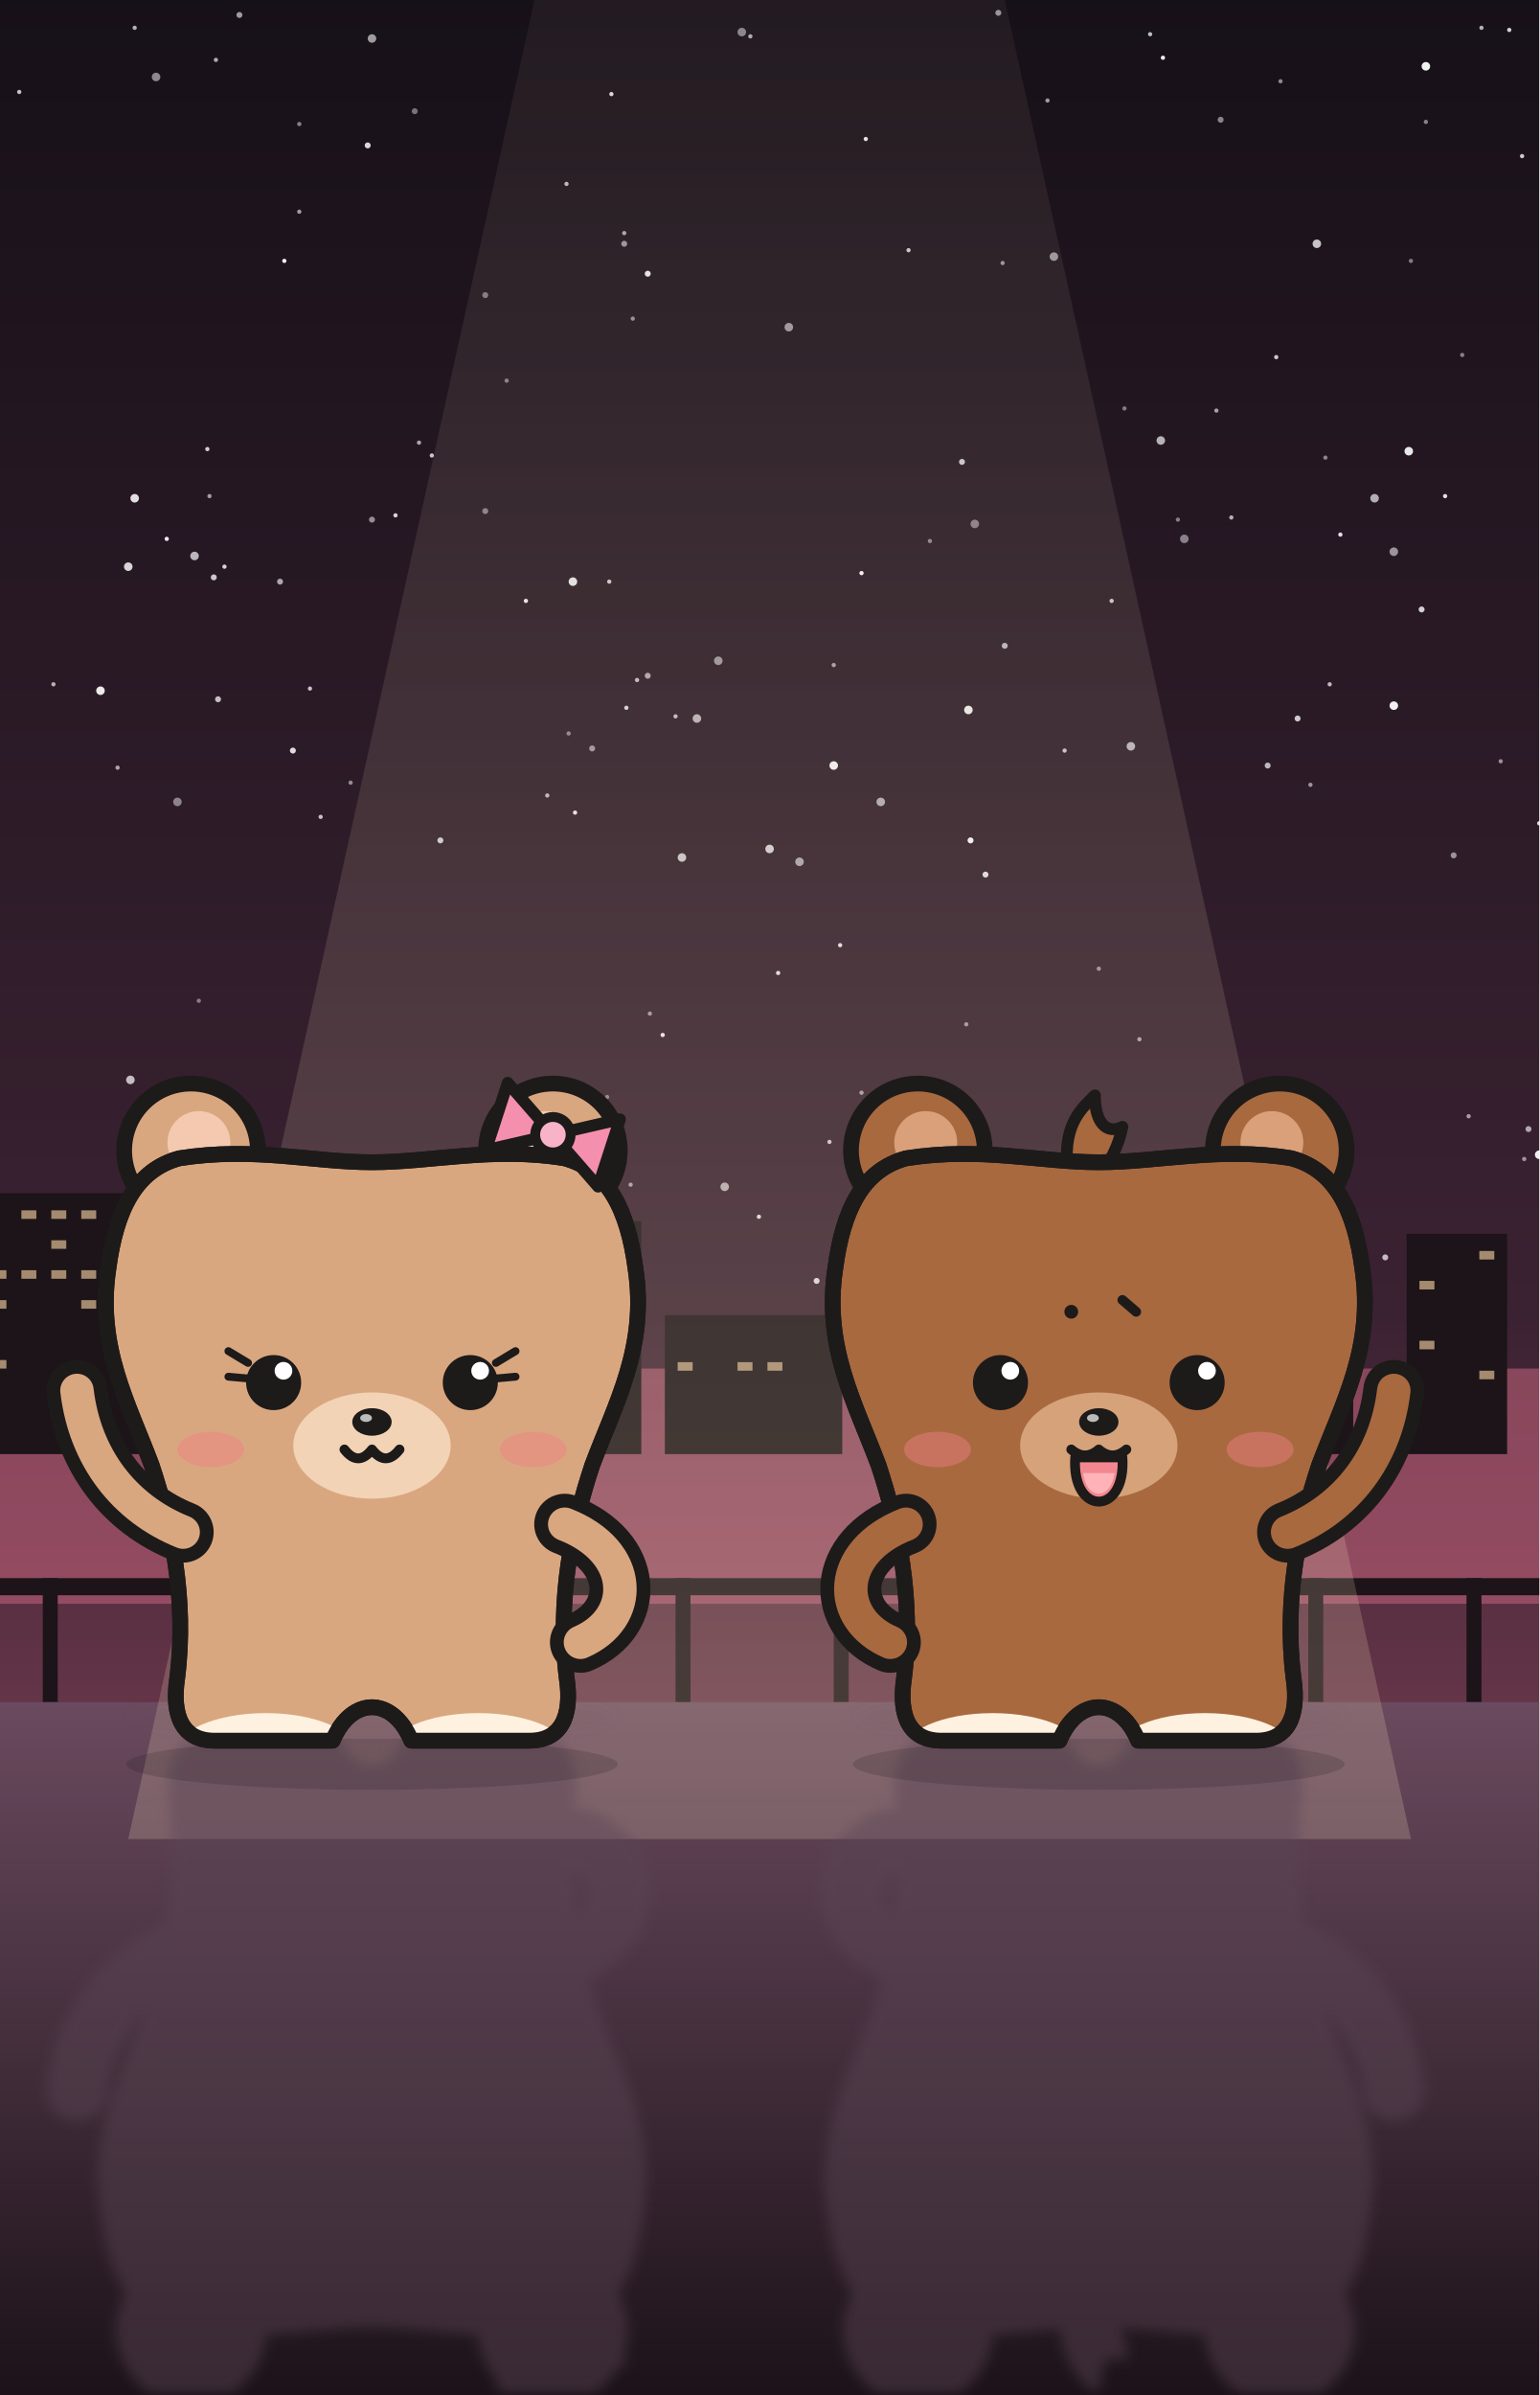
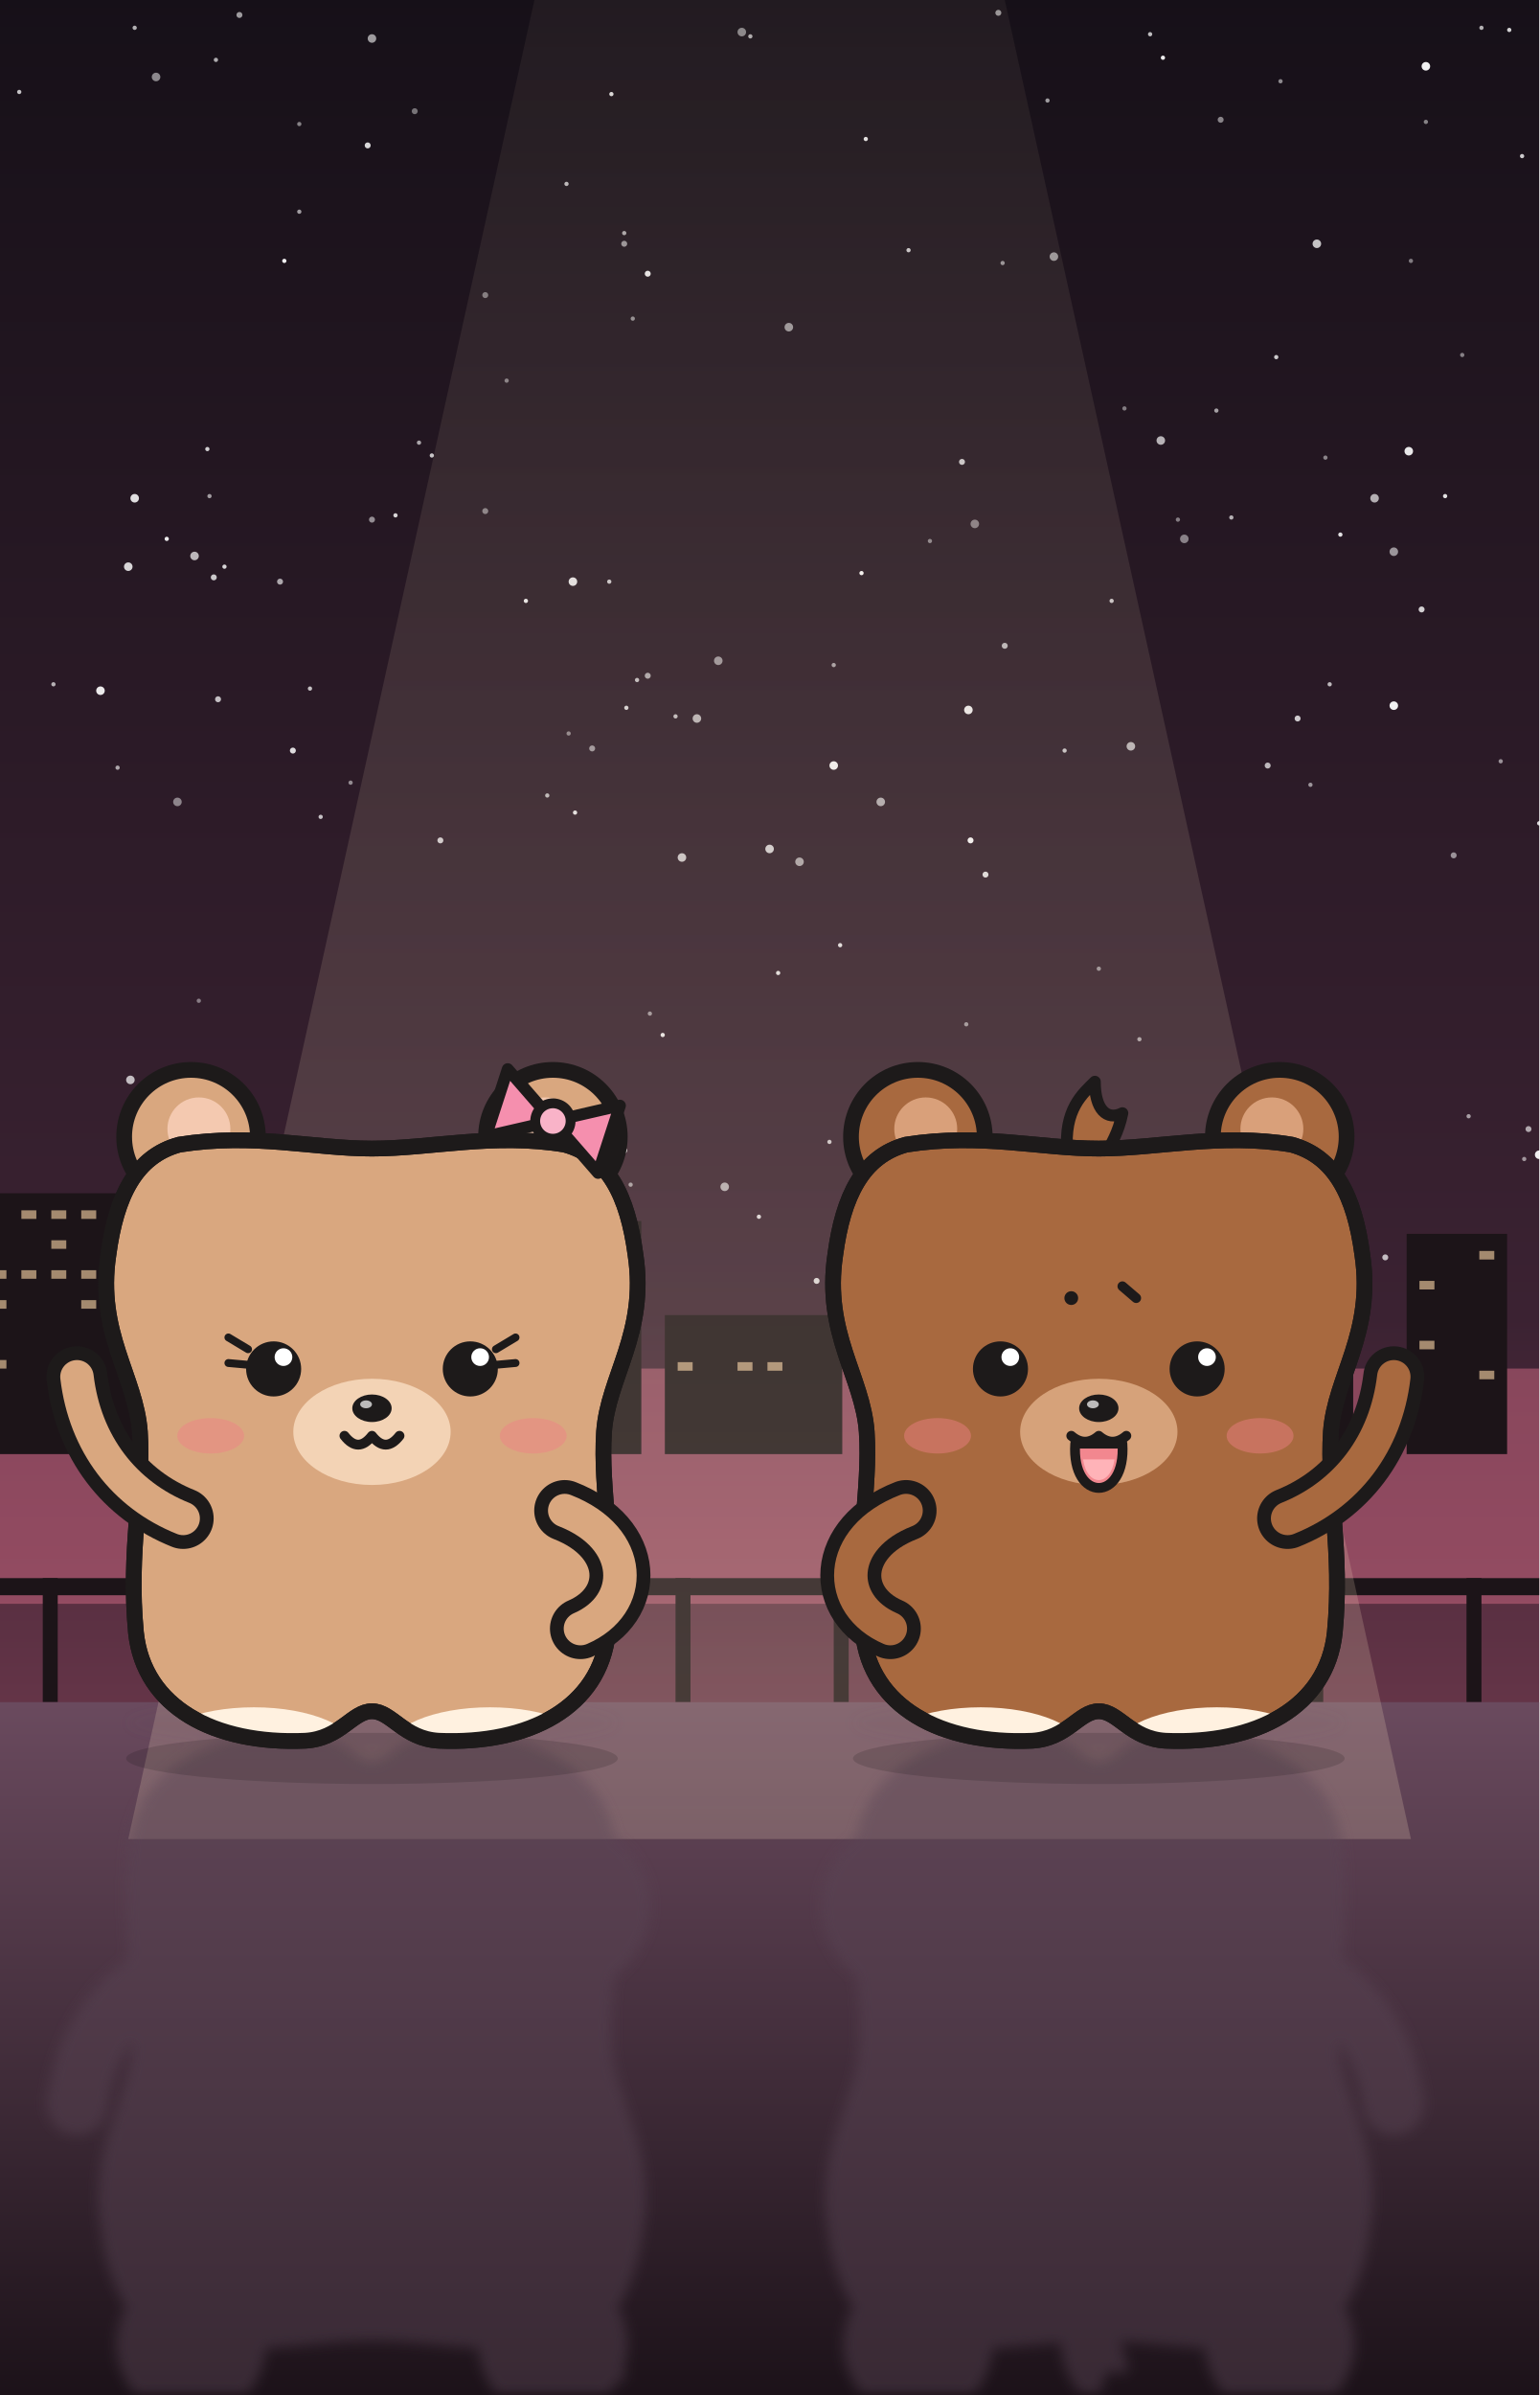
<svg xmlns="http://www.w3.org/2000/svg" viewBox="0 0 720 1120" width="720" height="1120">
  <defs>
    <linearGradient id="sky" x1="0" y1="0" x2="0" y2="1">
      <stop offset="0" stop-color="#161018" />
      <stop offset=".55" stop-color="#3b2232" />
      <stop offset="1" stop-color="#b0566f" />
    </linearGradient>
    <linearGradient id="floor" x1="0" y1="0" x2="0" y2="1">
      <stop offset="0" stop-color="#6a4a5e" />
      <stop offset="1" stop-color="#1c1219" />
    </linearGradient>
    <linearGradient id="beam" x1="0" y1="0" x2="0" y2="1">
      <stop offset="0" stop-color="#ffe7c2" stop-opacity=".05" />
      <stop offset="1" stop-color="#ffe7c2" stop-opacity=".2" />
    </linearGradient>
    <filter id="shade">
      <feColorMatrix type="matrix" values="0 0 0 0 .1  0 0 0 0 .06  0 0 0 0 .09  0 0 0 1 0" />
      <feGaussianBlur stdDeviation="3" />
    </filter>
    <clipPath id="honey-clip">
-       <path d="M120,440 C104,440 98,428 101,408 C106,368 98,330 88,300 C76,268 60,240 66,200 C70,170 80,150 102,144 C140,138 170,146 200,146 C230,146 262,138 298,144 C320,150 330,170 334,200 C340,240 324,268 312,300 C302,330 294,368 299,408 C302,428 296,440 280,440 L220,440 C215,428 207,423 200,423 C193,423 185,428 180,440 Z" />
+       <path d="M200,432 C190,432 184,446 166,447 C120,449 84,430 80,392 C76,350 84,320 82,290 C80,262 60,240 66,200 C70,170 80,150 102,144 C140,138 170,146 200,146 C230,146 262,138 298,144 C320,150 330,170 334,200 C340,240 320,262 318,290 C316,320 324,350 320,392 C316,430 280,449 234,447 C216,446 210,432 200,432 Z" />
    </clipPath>
    <g id="honey">
      <g id="honey-shadow" class="L-shadow">
-         <ellipse cx="200" cy="452" rx="125" ry="13" fill="#000" opacity=".14" />
+         <ellipse cx="200" cy="456" rx="125" ry="13" fill="#000" opacity=".14" />
      </g>
      <g id="honey-ear-left" class="L-ear-left" data-pivot="112 160">
        <circle cx="108" cy="140" r="34" fill="#d9a77f" stroke="#1d1a1a" stroke-width="8" stroke-linejoin="round" stroke-linecap="round" />
        <circle cx="112" cy="136" r="16" fill="#f4c9b0" />
      </g>
      <g id="honey-ear-right" class="L-ear-right" data-pivot="288 160">
        <circle cx="292" cy="140" r="34" fill="#d9a77f" stroke="#1d1a1a" stroke-width="8" stroke-linejoin="round" stroke-linecap="round" />
        <circle cx="288" cy="136" r="16" fill="#f4c9b0" />
      </g>
      <g id="honey-body" class="L-body" data-pivot="200 440">
        <g id="honey-body-base" class="L-body-base">
-           <path d="M120,440 C104,440 98,428 101,408 C106,368 98,330 88,300 C76,268 60,240 66,200 C70,170 80,150 102,144 C140,138 170,146 200,146 C230,146 262,138 298,144 C320,150 330,170 334,200 C340,240 324,268 312,300 C302,330 294,368 299,408 C302,428 296,440 280,440 L220,440 C215,428 207,423 200,423 C193,423 185,428 180,440 Z" fill="#d9a77f" stroke="#1d1a1a" stroke-width="8" stroke-linejoin="round" stroke-linecap="round" />
+           <path d="M200,432 C190,432 184,446 166,447 C120,449 84,430 80,392 C76,350 84,320 82,290 C80,262 60,240 66,200 C70,170 80,150 102,144 C140,138 170,146 200,146 C230,146 262,138 298,144 C320,150 330,170 334,200 C340,240 320,262 318,290 C316,320 324,350 320,392 C316,430 280,449 234,447 C216,446 210,432 200,432 Z" fill="#d9a77f" stroke="#1d1a1a" stroke-width="8" stroke-linejoin="round" stroke-linecap="round" />
          <g clip-path="url(#honey-clip)">
-             <ellipse cx="146" cy="446" rx="46" ry="20" fill="#fff1e0" />
-             <ellipse cx="254" cy="446" rx="46" ry="20" fill="#fff1e0" />
+             <ellipse cx="140" cy="452" rx="52" ry="22" fill="#fff1e0" />
+             <ellipse cx="260" cy="452" rx="52" ry="22" fill="#fff1e0" />
          </g>
-           <path d="M120,440 C104,440 98,428 101,408 C106,368 98,330 88,300 C76,268 60,240 66,200 C70,170 80,150 102,144 C140,138 170,146 200,146 C230,146 262,138 298,144 C320,150 330,170 334,200 C340,240 324,268 312,300 C302,330 294,368 299,408 C302,428 296,440 280,440 L220,440 C215,428 207,423 200,423 C193,423 185,428 180,440 Z" fill="none" stroke="#1d1a1a" stroke-width="8" stroke-linejoin="round" />
+           <path d="M200,432 C190,432 184,446 166,447 C120,449 84,430 80,392 C76,350 84,320 82,290 C80,262 60,240 66,200 C70,170 80,150 102,144 C140,138 170,146 200,146 C230,146 262,138 298,144 C320,150 330,170 334,200 C340,240 320,262 318,290 C316,320 324,350 320,392 C316,430 280,449 234,447 C216,446 210,432 200,432 Z" fill="none" stroke="#1d1a1a" stroke-width="8" stroke-linejoin="round" />
        </g>
        <g id="honey-muzzle" class="L-muzzle">
          <ellipse cx="200" cy="290" rx="40" ry="27" fill="#f3d3b5" />
        </g>
        <g id="honey-eyes" class="L-eyes" data-pivot="200 258">
          <circle cx="150" cy="258" r="14" fill="#1d1a1a" />
          <circle cx="155" cy="252" r="4.5" fill="#fff" />
          <circle cx="250" cy="258" r="14" fill="#1d1a1a" />
          <circle cx="255" cy="252" r="4.5" fill="#fff" />
          <path d="M137,248 l-10,-6 M138,256 l-11,-1 M263,248 l10,-6 M262,256 l11,-1" fill="none" stroke="#1d1a1a" stroke-width="4" stroke-linecap="round" stroke-linejoin="round" />
        </g>
        <g id="honey-blush" class="L-blush">
          <ellipse cx="118" cy="292" rx="17" ry="9" fill="#f07f86" opacity=".45" />
          <ellipse cx="282" cy="292" rx="17" ry="9" fill="#f07f86" opacity=".45" />
        </g>
        <g id="honey-nose" class="L-nose" data-pivot="200 278">
          <ellipse cx="200" cy="278" rx="10" ry="7" fill="#1d1a1a" />
          <ellipse cx="197" cy="276" rx="3" ry="2" fill="#fff" opacity=".7" />
        </g>
        <g id="honey-mouth-closed" class="L-mouth-closed" data-pivot="200 294">
          <path d="M186,292 q7,9 14,0 q7,9 14,0" fill="none" stroke="#1d1a1a" stroke-width="5" stroke-linecap="round" stroke-linejoin="round" />
        </g>
        <g id="honey-mouth-open" class="L-mouth-open" data-pivot="200 300" style="display:none">
          <path d="M186,292 q7,6 14,0 q7,6 14,0" fill="none" stroke="#1d1a1a" stroke-width="5" stroke-linecap="round" stroke-linejoin="round" />
          <path d="M190,296 C190,318 210,318 210,296 Z" fill="#f2878f" stroke="#1d1a1a" stroke-width="5" stroke-linejoin="round" stroke-linecap="round" />
        </g>
      </g>
      <g id="honey-arm-left" class="L-arm-left" data-pivot="104 332">
        <path d="M104,334 C74,322 54,296 50,262" fill="none" stroke="#1d1a1a" stroke-width="31" stroke-linecap="round" stroke-linejoin="round" />
        <path d="M104,334 C74,322 54,296 50,262" fill="none" stroke="#d9a77f" stroke-width="17" stroke-linecap="round" stroke-linejoin="round" />
      </g>
      <g id="honey-arm-right" class="L-arm-right" data-pivot="296 332">
        <path d="M298,330 C334,344 334,378 306,390" fill="none" stroke="#1d1a1a" stroke-width="31" stroke-linecap="round" stroke-linejoin="round" />
        <path d="M298,330 C334,344 334,378 306,390" fill="none" stroke="#d9a77f" stroke-width="17" stroke-linecap="round" stroke-linejoin="round" />
      </g>
      <g id="honey-bow" class="L-bow" data-pivot="292 132">
        <g transform="rotate(18 292 132)">
          <path d="M292,132 L262,114 L262,150 Z" fill="#f58fae" stroke="#1d1a1a" stroke-width="6" stroke-linejoin="round" stroke-linecap="round" />
          <path d="M292,132 L322,114 L322,150 Z" fill="#f58fae" stroke="#1d1a1a" stroke-width="6" stroke-linejoin="round" stroke-linecap="round" />
          <circle cx="292" cy="132" r="9" fill="#f9b3c8" stroke="#1d1a1a" stroke-width="5" stroke-linejoin="round" stroke-linecap="round" />
        </g>
      </g>
    </g>
    <clipPath id="cocoa-clip">
-       <path d="M120,440 C104,440 98,428 101,408 C106,368 98,330 88,300 C76,268 60,240 66,200 C70,170 80,150 102,144 C140,138 170,146 200,146 C230,146 262,138 298,144 C320,150 330,170 334,200 C340,240 324,268 312,300 C302,330 294,368 299,408 C302,428 296,440 280,440 L220,440 C215,428 207,423 200,423 C193,423 185,428 180,440 Z" />
+       <path d="M200,432 C190,432 184,446 166,447 C120,449 84,430 80,392 C76,350 84,320 82,290 C80,262 60,240 66,200 C70,170 80,150 102,144 C140,138 170,146 200,146 C230,146 262,138 298,144 C320,150 330,170 334,200 C340,240 320,262 318,290 C316,320 324,350 320,392 C316,430 280,449 234,447 C216,446 210,432 200,432 Z" />
    </clipPath>
    <g id="cocoa">
      <g id="cocoa-shadow" class="L-shadow">
-         <ellipse cx="200" cy="452" rx="125" ry="13" fill="#000" opacity=".14" />
+         <ellipse cx="200" cy="456" rx="125" ry="13" fill="#000" opacity=".14" />
      </g>
      <g id="cocoa-ear-left" class="L-ear-left" data-pivot="112 160">
        <circle cx="108" cy="140" r="34" fill="#a8693f" stroke="#1d1a1a" stroke-width="8" stroke-linejoin="round" stroke-linecap="round" />
        <circle cx="112" cy="136" r="16" fill="#d9a07a" />
      </g>
      <g id="cocoa-ear-right" class="L-ear-right" data-pivot="288 160">
        <circle cx="292" cy="140" r="34" fill="#a8693f" stroke="#1d1a1a" stroke-width="8" stroke-linejoin="round" stroke-linecap="round" />
        <circle cx="288" cy="136" r="16" fill="#d9a07a" />
      </g>
      <g id="cocoa-tuft" class="L-tuft" data-pivot="198 146">
        <path d="M184,148 C182,126 192,118 198,112 C198,126 204,132 212,128 C210,138 206,144 204,148" fill="#a8693f" stroke="#1d1a1a" stroke-width="6" stroke-linejoin="round" stroke-linecap="round" />
      </g>
      <g id="cocoa-body" class="L-body" data-pivot="200 440">
        <g id="cocoa-body-base" class="L-body-base">
-           <path d="M120,440 C104,440 98,428 101,408 C106,368 98,330 88,300 C76,268 60,240 66,200 C70,170 80,150 102,144 C140,138 170,146 200,146 C230,146 262,138 298,144 C320,150 330,170 334,200 C340,240 324,268 312,300 C302,330 294,368 299,408 C302,428 296,440 280,440 L220,440 C215,428 207,423 200,423 C193,423 185,428 180,440 Z" fill="#a8693f" stroke="#1d1a1a" stroke-width="8" stroke-linejoin="round" stroke-linecap="round" />
+           <path d="M200,432 C190,432 184,446 166,447 C120,449 84,430 80,392 C76,350 84,320 82,290 C80,262 60,240 66,200 C70,170 80,150 102,144 C140,138 170,146 200,146 C230,146 262,138 298,144 C320,150 330,170 334,200 C340,240 320,262 318,290 C316,320 324,350 320,392 C316,430 280,449 234,447 C216,446 210,432 200,432 Z" fill="#a8693f" stroke="#1d1a1a" stroke-width="8" stroke-linejoin="round" stroke-linecap="round" />
          <g clip-path="url(#cocoa-clip)">
-             <ellipse cx="146" cy="446" rx="46" ry="20" fill="#fff1e0" />
-             <ellipse cx="254" cy="446" rx="46" ry="20" fill="#fff1e0" />
+             <ellipse cx="140" cy="452" rx="52" ry="22" fill="#fff1e0" />
+             <ellipse cx="260" cy="452" rx="52" ry="22" fill="#fff1e0" />
          </g>
-           <path d="M120,440 C104,440 98,428 101,408 C106,368 98,330 88,300 C76,268 60,240 66,200 C70,170 80,150 102,144 C140,138 170,146 200,146 C230,146 262,138 298,144 C320,150 330,170 334,200 C340,240 324,268 312,300 C302,330 294,368 299,408 C302,428 296,440 280,440 L220,440 C215,428 207,423 200,423 C193,423 185,428 180,440 Z" fill="none" stroke="#1d1a1a" stroke-width="8" stroke-linejoin="round" />
+           <path d="M200,432 C190,432 184,446 166,447 C120,449 84,430 80,392 C76,350 84,320 82,290 C80,262 60,240 66,200 C70,170 80,150 102,144 C140,138 170,146 200,146 C230,146 262,138 298,144 C320,150 330,170 334,200 C340,240 320,262 318,290 C316,320 324,350 320,392 C316,430 280,449 234,447 C216,446 210,432 200,432 Z" fill="none" stroke="#1d1a1a" stroke-width="8" stroke-linejoin="round" />
        </g>
        <g id="cocoa-muzzle" class="L-muzzle">
          <ellipse cx="200" cy="290" rx="40" ry="27" fill="#d6a27a" />
        </g>
        <g id="cocoa-brows" class="L-brows" data-pivot="200 220">
          <circle cx="186" cy="222" r="3.5" fill="#1d1a1a" />
          <path d="M212,216 l7,6" fill="none" stroke="#1d1a1a" stroke-width="5" stroke-linecap="round" stroke-linejoin="round" />
        </g>
        <g id="cocoa-eyes" class="L-eyes" data-pivot="200 258">
          <circle cx="150" cy="258" r="14" fill="#1d1a1a" />
          <circle cx="155" cy="252" r="4.5" fill="#fff" />
          <circle cx="250" cy="258" r="14" fill="#1d1a1a" />
          <circle cx="255" cy="252" r="4.5" fill="#fff" />
        </g>
        <g id="cocoa-blush" class="L-blush">
          <ellipse cx="118" cy="292" rx="17" ry="9" fill="#f07f86" opacity=".45" />
          <ellipse cx="282" cy="292" rx="17" ry="9" fill="#f07f86" opacity=".45" />
        </g>
        <g id="cocoa-nose" class="L-nose" data-pivot="200 278">
          <ellipse cx="200" cy="278" rx="10" ry="7" fill="#1d1a1a" />
          <ellipse cx="197" cy="276" rx="3" ry="2" fill="#fff" opacity=".7" />
        </g>
        <g id="cocoa-mouth-open" class="L-mouth-open" data-pivot="200 304">
          <path d="M186,292 q7,6 14,0 q7,6 14,0" fill="none" stroke="#1d1a1a" stroke-width="5" stroke-linecap="round" stroke-linejoin="round" />
          <path d="M188,296 C186,326 214,326 212,296 Z" fill="#f2878f" stroke="#1d1a1a" stroke-width="5" stroke-linejoin="round" stroke-linecap="round" />
          <path d="M192,304 C194,318 206,318 208,304" fill="#ffb3b8" />
        </g>
        <g id="cocoa-mouth-closed" class="L-mouth-closed" data-pivot="200 294" style="display:none">
          <path d="M186,292 q7,9 14,0 q7,9 14,0" fill="none" stroke="#1d1a1a" stroke-width="5" stroke-linecap="round" stroke-linejoin="round" />
        </g>
      </g>
      <g id="cocoa-arm-left" class="L-arm-left" data-pivot="104 332">
        <path d="M102,330 C66,344 66,378 94,390" fill="none" stroke="#1d1a1a" stroke-width="31" stroke-linecap="round" stroke-linejoin="round" />
        <path d="M102,330 C66,344 66,378 94,390" fill="none" stroke="#a8693f" stroke-width="17" stroke-linecap="round" stroke-linejoin="round" />
      </g>
      <g id="cocoa-arm-right" class="L-arm-right" data-pivot="296 332">
        <path d="M296,334 C326,322 346,296 350,262" fill="none" stroke="#1d1a1a" stroke-width="31" stroke-linecap="round" stroke-linejoin="round" />
        <path d="M296,334 C326,322 346,296 350,262" fill="none" stroke="#a8693f" stroke-width="17" stroke-linecap="round" stroke-linejoin="round" />
      </g>
    </g>
  </defs>
  <rect width="720" height="1120" fill="url(#sky)" />
  <circle cx="326" cy="336" r="2" fill="#fff" opacity="0.65" />
  <circle cx="616" cy="114" r="2" fill="#fff" opacity="0.75" />
  <circle cx="571" cy="56" r="1.4" fill="#fff" opacity="0.48" />
  <circle cx="388" cy="534" r="1" fill="#fff" opacity="0.73" />
  <circle cx="285" cy="272" r="1" fill="#fff" opacity="0.74" />
  <circle cx="599" cy="38" r="1" fill="#fff" opacity="0.50" />
  <circle cx="174" cy="18" r="2" fill="#fff" opacity="0.58" />
  <circle cx="425" cy="117" r="1" fill="#fff" opacity="0.75" />
  <circle cx="360" cy="397" r="2" fill="#fff" opacity="0.76" />
  <circle cx="293" cy="331" r="1" fill="#fff" opacity="0.79" />
  <circle cx="227" cy="138" r="1.4" fill="#fff" opacity="0.42" />
  <circle cx="405" cy="65" r="1" fill="#fff" opacity="0.87" />
  <circle cx="278" cy="575" r="1" fill="#fff" opacity="0.52" />
  <circle cx="667" cy="31" r="2" fill="#fff" opacity="0.94" />
  <circle cx="286" cy="44" r="1" fill="#fff" opacity="0.83" />
  <circle cx="194" cy="52" r="1.4" fill="#fff" opacity="0.41" />
  <circle cx="295" cy="554" r="1" fill="#fff" opacity="0.54" />
  <circle cx="73" cy="36" r="2" fill="#fff" opacity="0.50" />
  <circle cx="403" cy="268" r="1" fill="#fff" opacity="0.94" />
  <circle cx="554" cy="252" r="2" fill="#fff" opacity="0.46" />
  <circle cx="303" cy="128" r="1.4" fill="#fff" opacity="0.88" />
  <circle cx="702" cy="356" r="1" fill="#fff" opacity="0.52" />
  <circle cx="284" cy="513" r="1" fill="#fff" opacity="0.42" />
  <circle cx="105" cy="265" r="1" fill="#fff" opacity="0.82" />
  <circle cx="237" cy="178" r="1" fill="#fff" opacity="0.44" />
  <circle cx="150" cy="382" r="1" fill="#fff" opacity="0.73" />
  <circle cx="268" cy="272" r="2" fill="#fff" opacity="0.86" />
  <circle cx="98" cy="232" r="1" fill="#fff" opacity="0.57" />
  <circle cx="164" cy="366" r="1" fill="#fff" opacity="0.49" />
  <circle cx="453" cy="332" r="2" fill="#fff" opacity="0.89" />
  <circle cx="435" cy="253" r="1" fill="#fff" opacity="0.46" />
  <circle cx="369" cy="153" r="2" fill="#fff" opacity="0.54" />
  <circle cx="593" cy="358" r="1.4" fill="#fff" opacity="0.69" />
  <circle cx="669" cy="586" r="1" fill="#fff" opacity="0.53" />
  <circle cx="403" cy="511" r="1" fill="#fff" opacity="0.55" />
  <circle cx="660" cy="122" r="1" fill="#fff" opacity="0.44" />
  <circle cx="296" cy="149" r="1" fill="#fff" opacity="0.50" />
  <circle cx="266" cy="343" r="1" fill="#fff" opacity="0.45" />
  <circle cx="100" cy="270" r="1.4" fill="#fff" opacity="0.76" />
  <circle cx="498" cy="351" r="1" fill="#fff" opacity="0.72" />
  <circle cx="665" cy="285" r="1.4" fill="#fff" opacity="0.79" />
  <circle cx="693" cy="13" r="1" fill="#fff" opacity="0.67" />
  <circle cx="526" cy="191" r="1" fill="#fff" opacity="0.44" />
  <circle cx="393" cy="442" r="1" fill="#fff" opacity="0.84" />
  <circle cx="659" cy="211" r="2" fill="#fff" opacity="0.90" />
  <circle cx="627" cy="250" r="1" fill="#fff" opacity="0.87" />
  <circle cx="412" cy="375" r="2" fill="#fff" opacity="0.61" />
  <circle cx="9" cy="43" r="1" fill="#fff" opacity="0.75" />
  <circle cx="715" cy="528" r="1.4" fill="#fff" opacity="0.61" />
  <circle cx="529" cy="349" r="2" fill="#fff" opacity="0.65" />
  <circle cx="390" cy="311" r="1" fill="#fff" opacity="0.57" />
  <circle cx="63" cy="13" r="1" fill="#fff" opacity="0.67" />
  <circle cx="442" cy="552" r="1.4" fill="#fff" opacity="0.89" />
  <circle cx="265" cy="86" r="1" fill="#fff" opacity="0.69" />
  <circle cx="543" cy="206" r="2" fill="#fff" opacity="0.67" />
  <circle cx="174" cy="243" r="1.4" fill="#fff" opacity="0.51" />
  <circle cx="310" cy="484" r="1" fill="#fff" opacity="0.88" />
  <circle cx="277" cy="350" r="1.4" fill="#fff" opacity="0.52" />
  <circle cx="97" cy="210" r="1" fill="#fff" opacity="0.79" />
  <circle cx="684" cy="166" r="1" fill="#fff" opacity="0.46" />
  <circle cx="339" cy="555" r="2" fill="#fff" opacity="0.61" />
  <circle cx="374" cy="403" r="2" fill="#fff" opacity="0.58" />
  <circle cx="597" cy="167" r="1" fill="#fff" opacity="0.77" />
  <circle cx="202" cy="213" r="1" fill="#fff" opacity="0.75" />
  <circle cx="292" cy="114" r="1.4" fill="#fff" opacity="0.53" />
  <circle cx="101" cy="28" r="1" fill="#fff" opacity="0.65" />
  <circle cx="454" cy="393" r="1.4" fill="#fff" opacity="0.93" />
  <circle cx="493" cy="120" r="2" fill="#fff" opacity="0.54" />
  <circle cx="514" cy="453" r="1" fill="#fff" opacity="0.50" />
  <circle cx="196" cy="207" r="1" fill="#fff" opacity="0.62" />
  <circle cx="570" cy="544" r="1" fill="#fff" opacity="0.63" />
  <circle cx="643" cy="233" r="2" fill="#fff" opacity="0.65" />
  <circle cx="450" cy="546" r="2" fill="#fff" opacity="0.70" />
  <circle cx="470" cy="302" r="1.4" fill="#fff" opacity="0.66" />
  <circle cx="469" cy="123" r="1" fill="#fff" opacity="0.52" />
  <circle cx="648" cy="588" r="1.4" fill="#fff" opacity="0.70" />
  <circle cx="569" cy="192" r="1" fill="#fff" opacity="0.59" />
  <circle cx="60" cy="265" r="2" fill="#fff" opacity="0.82" />
  <circle cx="351" cy="17" r="1" fill="#fff" opacity="0.64" />
  <circle cx="25" cy="320" r="1" fill="#fff" opacity="0.66" />
  <circle cx="720" cy="540" r="2" fill="#fff" opacity="0.92" />
  <circle cx="355" cy="569" r="1" fill="#fff" opacity="0.82" />
  <circle cx="316" cy="335" r="1" fill="#fff" opacity="0.69" />
  <circle cx="607" cy="336" r="1.4" fill="#fff" opacity="0.77" />
  <circle cx="687" cy="522" r="1" fill="#fff" opacity="0.57" />
  <circle cx="102" cy="327" r="1.4" fill="#fff" opacity="0.72" />
  <circle cx="145" cy="322" r="1" fill="#fff" opacity="0.73" />
  <circle cx="20" cy="582" r="2" fill="#fff" opacity="0.70" />
  <circle cx="712" cy="73" r="1" fill="#fff" opacity="0.78" />
  <circle cx="47" cy="323" r="2" fill="#fff" opacity="0.91" />
  <circle cx="576" cy="242" r="1" fill="#fff" opacity="0.66" />
  <circle cx="91" cy="260" r="2" fill="#fff" opacity="0.69" />
  <circle cx="78" cy="252" r="1" fill="#fff" opacity="0.91" />
  <circle cx="93" cy="468" r="1" fill="#fff" opacity="0.42" />
  <circle cx="112" cy="7" r="1.4" fill="#fff" opacity="0.58" />
  <circle cx="256" cy="372" r="1" fill="#fff" opacity="0.67" />
  <circle cx="419" cy="511" r="1.4" fill="#fff" opacity="0.79" />
  <circle cx="505" cy="527" r="1" fill="#fff" opacity="0.61" />
  <circle cx="298" cy="318" r="1" fill="#fff" opacity="0.70" />
  <circle cx="622" cy="320" r="1" fill="#fff" opacity="0.69" />
  <circle cx="613" cy="367" r="1" fill="#fff" opacity="0.53" />
  <circle cx="533" cy="486" r="1" fill="#fff" opacity="0.57" />
  <circle cx="227" cy="554" r="1" fill="#fff" opacity="0.83" />
  <circle cx="140" cy="58" r="1" fill="#fff" opacity="0.47" />
  <circle cx="63" cy="233" r="2" fill="#fff" opacity="0.86" />
  <circle cx="304" cy="474" r="1" fill="#fff" opacity="0.51" />
  <circle cx="452" cy="479" r="1" fill="#fff" opacity="0.51" />
  <circle cx="491" cy="547" r="1.4" fill="#fff" opacity="0.46" />
  <circle cx="364" cy="455" r="1" fill="#fff" opacity="0.84" />
  <circle cx="347" cy="15" r="2" fill="#fff" opacity="0.48" />
  <circle cx="133" cy="122" r="1" fill="#fff" opacity="0.94" />
  <circle cx="667" cy="57" r="1" fill="#fff" opacity="0.47" />
  <circle cx="490" cy="47" r="1" fill="#fff" opacity="0.58" />
  <circle cx="336" cy="309" r="2" fill="#fff" opacity="0.52" />
  <circle cx="269" cy="380" r="1" fill="#fff" opacity="0.86" />
  <circle cx="131" cy="272" r="1.4" fill="#fff" opacity="0.62" />
  <circle cx="140" cy="99" r="1" fill="#fff" opacity="0.58" />
  <circle cx="61" cy="505" r="2" fill="#fff" opacity="0.71" />
  <circle cx="137" cy="351" r="1.4" fill="#fff" opacity="0.84" />
  <circle cx="186" cy="547" r="1" fill="#fff" opacity="0.85" />
  <circle cx="292" cy="538" r="1.4" fill="#fff" opacity="0.82" />
  <circle cx="551" cy="243" r="1" fill="#fff" opacity="0.44" />
  <circle cx="246" cy="281" r="1" fill="#fff" opacity="0.89" />
  <circle cx="713" cy="542" r="1" fill="#fff" opacity="0.53" />
  <circle cx="680" cy="400" r="1.4" fill="#fff" opacity="0.52" />
  <circle cx="292" cy="109" r="1" fill="#fff" opacity="0.61" />
  <circle cx="720" cy="385" r="1" fill="#fff" opacity="0.82" />
  <circle cx="706" cy="14" r="1" fill="#fff" opacity="0.81" />
  <circle cx="185" cy="241" r="1" fill="#fff" opacity="0.82" />
  <circle cx="467" cy="6" r="1.4" fill="#fff" opacity="0.54" />
  <circle cx="652" cy="330" r="2" fill="#fff" opacity="0.93" />
  <circle cx="409" cy="597" r="2" fill="#fff" opacity="0.85" />
  <circle cx="55" cy="359" r="1" fill="#fff" opacity="0.61" />
  <circle cx="676" cy="232" r="1" fill="#fff" opacity="0.87" />
  <circle cx="390" cy="358" r="2" fill="#fff" opacity="0.92" />
  <circle cx="303" cy="316" r="1.4" fill="#fff" opacity="0.60" />
  <circle cx="206" cy="393" r="1.4" fill="#fff" opacity="0.76" />
  <circle cx="538" cy="16" r="1" fill="#fff" opacity="0.72" />
  <circle cx="456" cy="245" r="2" fill="#fff" opacity="0.43" />
  <circle cx="227" cy="239" r="1.4" fill="#fff" opacity="0.44" />
  <circle cx="652" cy="258" r="2" fill="#fff" opacity="0.54" />
  <circle cx="544" cy="27" r="1" fill="#fff" opacity="0.92" />
  <circle cx="520" cy="281" r="1" fill="#fff" opacity="0.73" />
  <circle cx="83" cy="375" r="2" fill="#fff" opacity="0.46" />
  <circle cx="620" cy="214" r="1" fill="#fff" opacity="0.47" />
  <circle cx="319" cy="401" r="2" fill="#fff" opacity="0.73" />
  <circle cx="461" cy="409" r="1.4" fill="#fff" opacity="0.83" />
  <circle cx="382" cy="599" r="1.4" fill="#fff" opacity="0.80" />
  <circle cx="172" cy="68" r="1.4" fill="#fff" opacity="0.83" />
  <circle cx="450" cy="216" r="1.4" fill="#fff" opacity="0.74" />
  <rect x="0" y="640" width="720" height="110" fill="#c3627c" opacity=".55" />
  <rect x="-10" y="558" width="86" height="122" fill="#1c1418" />
  <rect x="10" y="566" width="7" height="4" fill="#ffd9a8" opacity=".6" />
  <rect x="24" y="566" width="7" height="4" fill="#ffd9a8" opacity=".6" />
  <rect x="38" y="566" width="7" height="4" fill="#ffd9a8" opacity=".6" />
  <rect x="24" y="580" width="7" height="4" fill="#ffd9a8" opacity=".6" />
  <rect x="-4" y="594" width="7" height="4" fill="#ffd9a8" opacity=".6" />
  <rect x="10" y="594" width="7" height="4" fill="#ffd9a8" opacity=".6" />
  <rect x="24" y="594" width="7" height="4" fill="#ffd9a8" opacity=".6" />
  <rect x="38" y="594" width="7" height="4" fill="#ffd9a8" opacity=".6" />
  <rect x="52" y="594" width="7" height="4" fill="#ffd9a8" opacity=".6" />
  <rect x="-4" y="608" width="7" height="4" fill="#ffd9a8" opacity=".6" />
  <rect x="38" y="608" width="7" height="4" fill="#ffd9a8" opacity=".6" />
  <rect x="52" y="608" width="7" height="4" fill="#ffd9a8" opacity=".6" />
  <rect x="-4" y="636" width="7" height="4" fill="#ffd9a8" opacity=".6" />
  <rect x="102" y="603" width="89" height="77" fill="#1c1418" />
  <rect x="150" y="611" width="7" height="4" fill="#ffd9a8" opacity=".6" />
  <rect x="164" y="611" width="7" height="4" fill="#ffd9a8" opacity=".6" />
  <rect x="122" y="625" width="7" height="4" fill="#ffd9a8" opacity=".6" />
  <rect x="164" y="625" width="7" height="4" fill="#ffd9a8" opacity=".6" />
  <rect x="217" y="571" width="83" height="109" fill="#1c1418" />
  <rect x="223" y="579" width="7" height="4" fill="#ffd9a8" opacity=".6" />
  <rect x="251" y="579" width="7" height="4" fill="#ffd9a8" opacity=".6" />
  <rect x="265" y="579" width="7" height="4" fill="#ffd9a8" opacity=".6" />
  <rect x="223" y="593" width="7" height="4" fill="#ffd9a8" opacity=".6" />
  <rect x="279" y="593" width="7" height="4" fill="#ffd9a8" opacity=".6" />
  <rect x="223" y="607" width="7" height="4" fill="#ffd9a8" opacity=".6" />
  <rect x="279" y="607" width="7" height="4" fill="#ffd9a8" opacity=".6" />
  <rect x="251" y="649" width="7" height="4" fill="#ffd9a8" opacity=".6" />
  <rect x="311" y="615" width="83" height="65" fill="#1c1418" />
  <rect x="317" y="637" width="7" height="4" fill="#ffd9a8" opacity=".6" />
  <rect x="345" y="637" width="7" height="4" fill="#ffd9a8" opacity=".6" />
  <rect x="359" y="637" width="7" height="4" fill="#ffd9a8" opacity=".6" />
  <rect x="421" y="639" width="58" height="41" fill="#1c1418" />
  <rect x="427" y="647" width="7" height="4" fill="#ffd9a8" opacity=".6" />
  <rect x="441" y="647" width="7" height="4" fill="#ffd9a8" opacity=".6" />
  <rect x="455" y="647" width="7" height="4" fill="#ffd9a8" opacity=".6" />
  <rect x="488" y="576" width="41" height="104" fill="#1c1418" />
  <rect x="494" y="584" width="7" height="4" fill="#ffd9a8" opacity=".6" />
  <rect x="508" y="598" width="7" height="4" fill="#ffd9a8" opacity=".6" />
  <rect x="494" y="612" width="7" height="4" fill="#ffd9a8" opacity=".6" />
  <rect x="508" y="626" width="7" height="4" fill="#ffd9a8" opacity=".6" />
  <rect x="508" y="640" width="7" height="4" fill="#ffd9a8" opacity=".6" />
  <rect x="552" y="576" width="81" height="104" fill="#1c1418" />
  <rect x="558" y="584" width="7" height="4" fill="#ffd9a8" opacity=".6" />
  <rect x="572" y="584" width="7" height="4" fill="#ffd9a8" opacity=".6" />
  <rect x="658" y="577" width="47" height="103" fill="#1c1418" />
  <rect x="692" y="585" width="7" height="4" fill="#ffd9a8" opacity=".6" />
  <rect x="664" y="599" width="7" height="4" fill="#ffd9a8" opacity=".6" />
  <rect x="664" y="627" width="7" height="4" fill="#ffd9a8" opacity=".6" />
  <rect x="692" y="641" width="7" height="4" fill="#ffd9a8" opacity=".6" />
  <rect x="0" y="738" width="720" height="8" fill="#1c1418" />
  <rect x="20" y="738" width="7" height="58" fill="#1c1418" />
  <rect x="94" y="738" width="7" height="58" fill="#1c1418" />
  <rect x="168" y="738" width="7" height="58" fill="#1c1418" />
  <rect x="242" y="738" width="7" height="58" fill="#1c1418" />
  <rect x="316" y="738" width="7" height="58" fill="#1c1418" />
  <rect x="390" y="738" width="7" height="58" fill="#1c1418" />
  <rect x="464" y="738" width="7" height="58" fill="#1c1418" />
  <rect x="538" y="738" width="7" height="58" fill="#1c1418" />
  <rect x="612" y="738" width="7" height="58" fill="#1c1418" />
  <rect x="686" y="738" width="7" height="58" fill="#1c1418" />
  <rect x="0" y="796" width="720" height="324" fill="url(#floor)" />
  <path d="M250,0 L470,0 L660,860 L60,860 Z" fill="url(#beam)" />
-   <g transform="translate(-10,1218.8) scale(0.92,-0.92)" filter="url(#shade)" opacity=".45">
+   <g transform="translate(-10,1225.2) scale(0.92,-0.92)" filter="url(#shade)" opacity=".45">
    <use href="#honey" />
  </g>
-   <g transform="translate(-10,409.2) scale(0.92)">
+   <g transform="translate(-10,402.8) scale(0.92)">
    <use href="#honey" />
  </g>
-   <g transform="translate(330,1218.8) scale(0.92,-0.92)" filter="url(#shade)" opacity=".45">
+   <g transform="translate(330,1225.2) scale(0.92,-0.92)" filter="url(#shade)" opacity=".45">
    <use href="#cocoa" />
  </g>
-   <g transform="translate(330,409.2) scale(0.92)">
+   <g transform="translate(330,402.8) scale(0.92)">
    <use href="#cocoa" />
  </g>
</svg>
